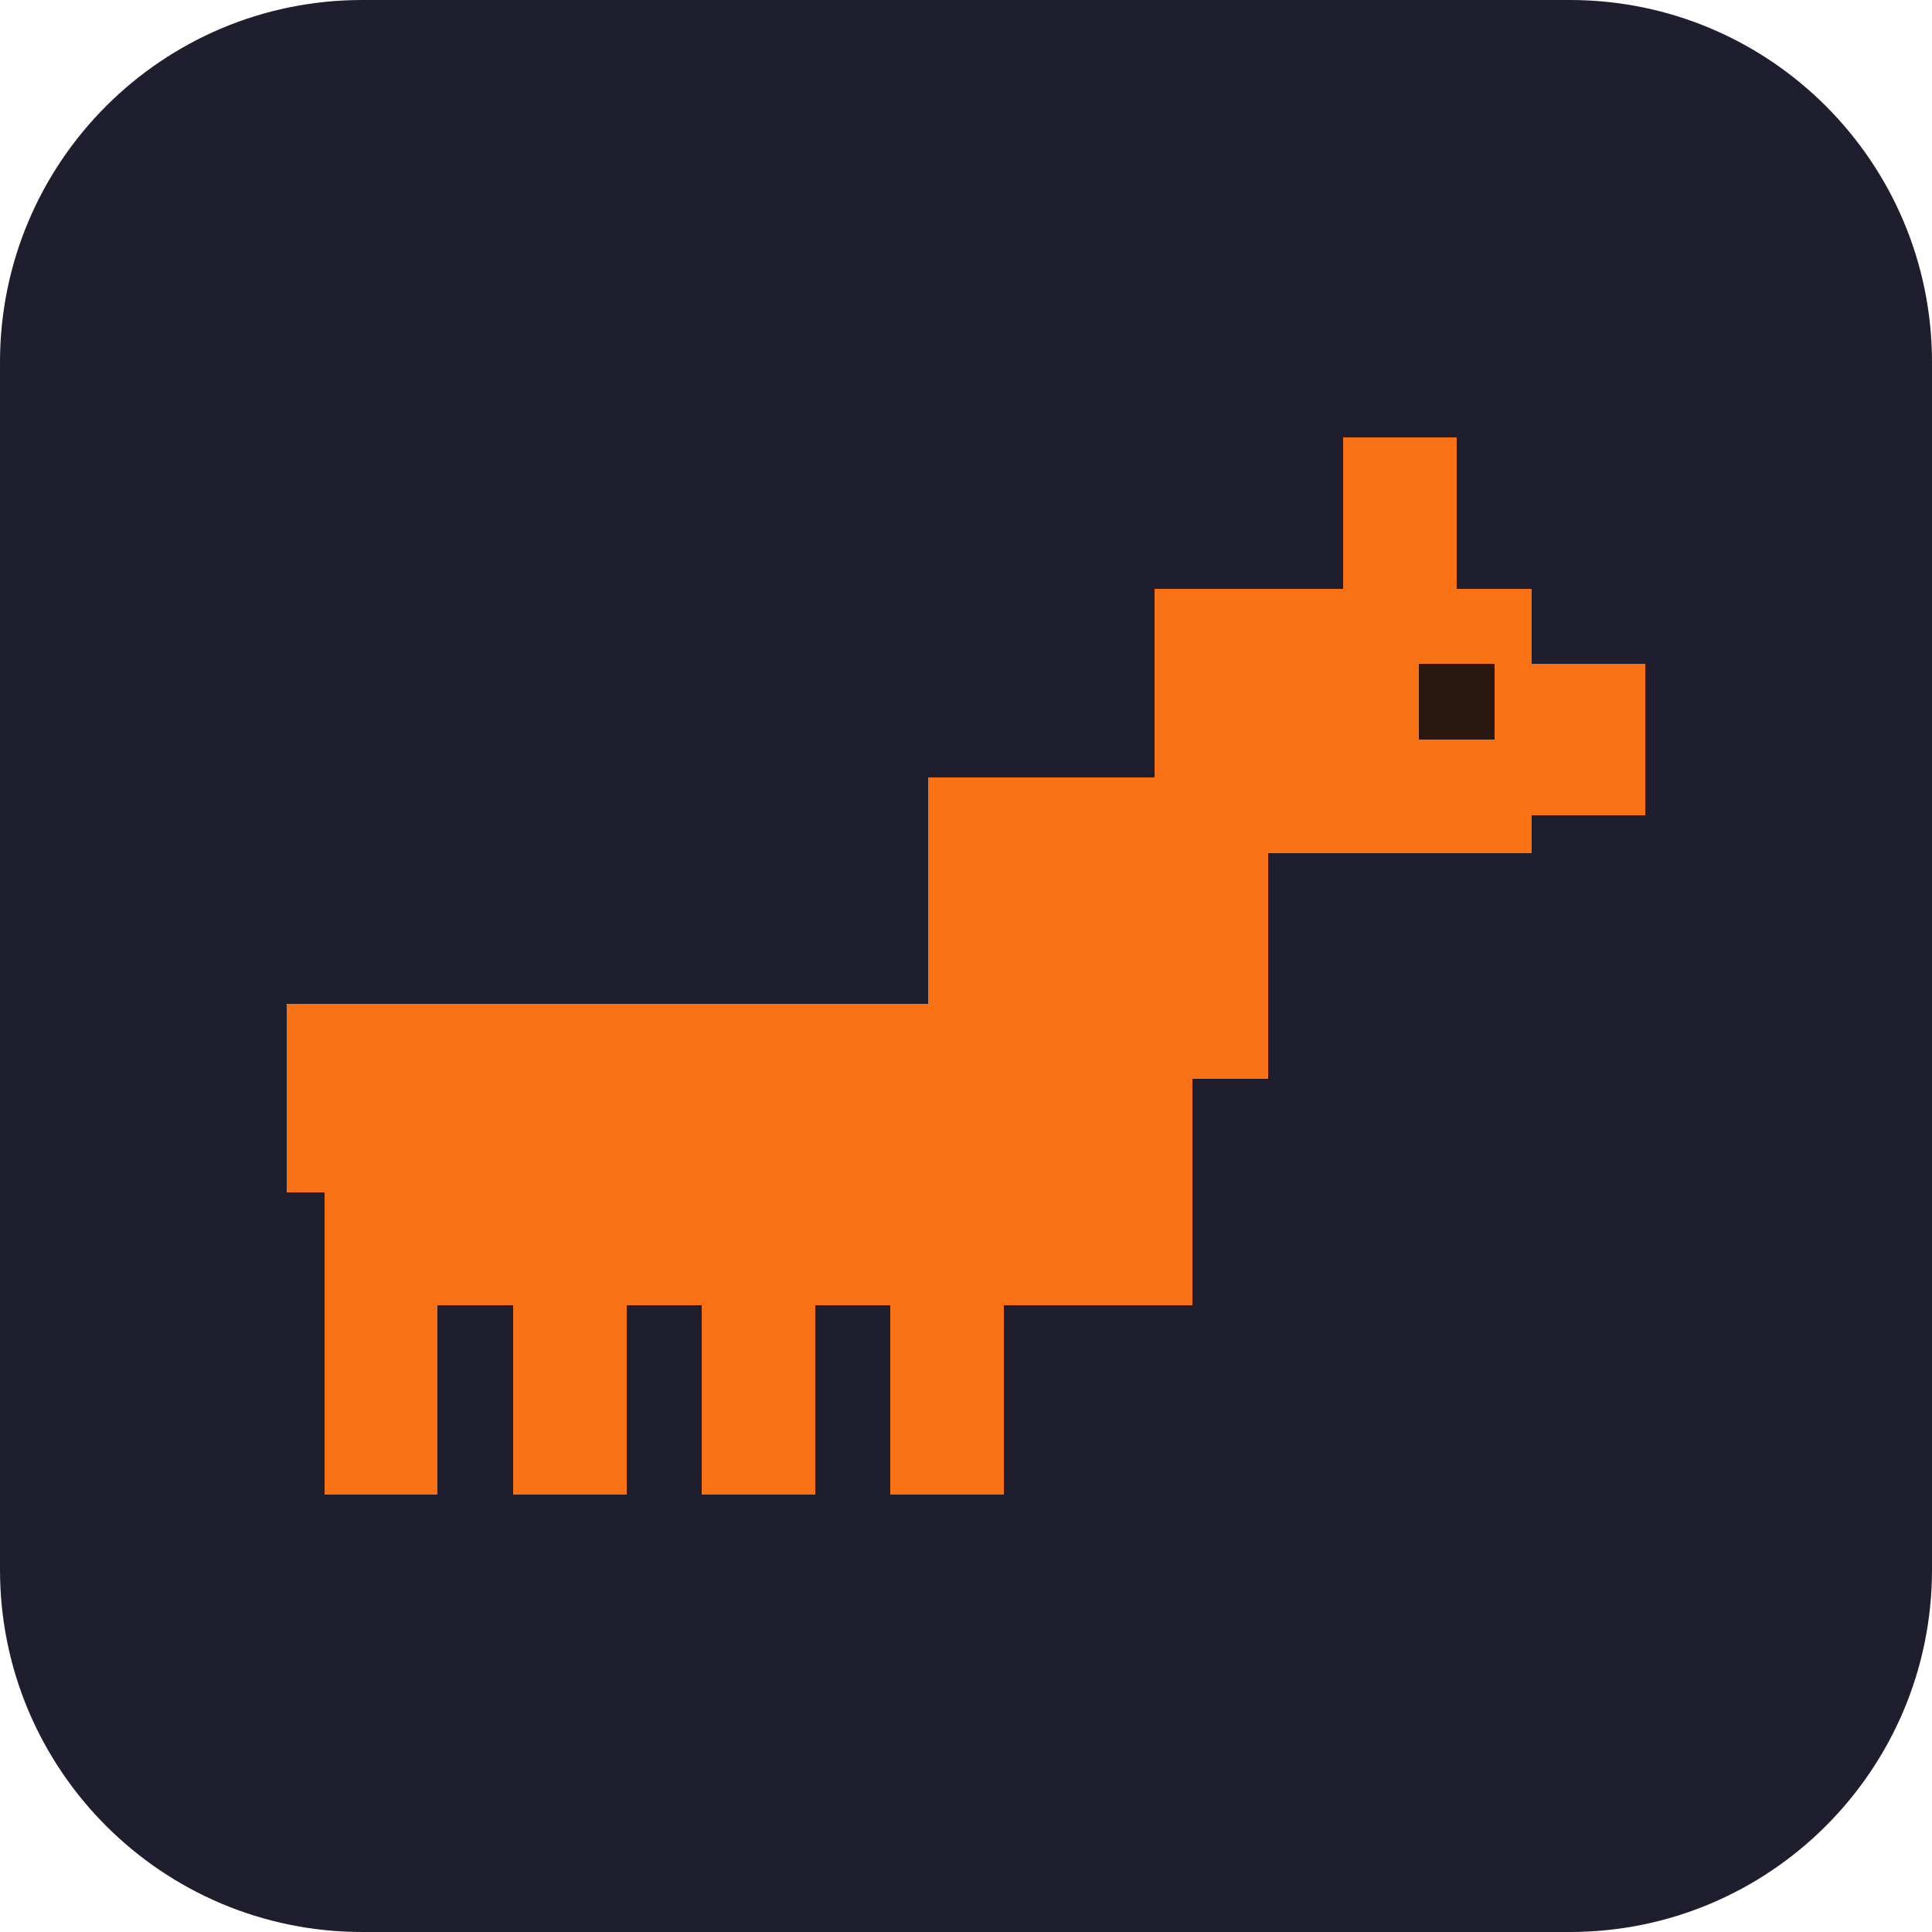
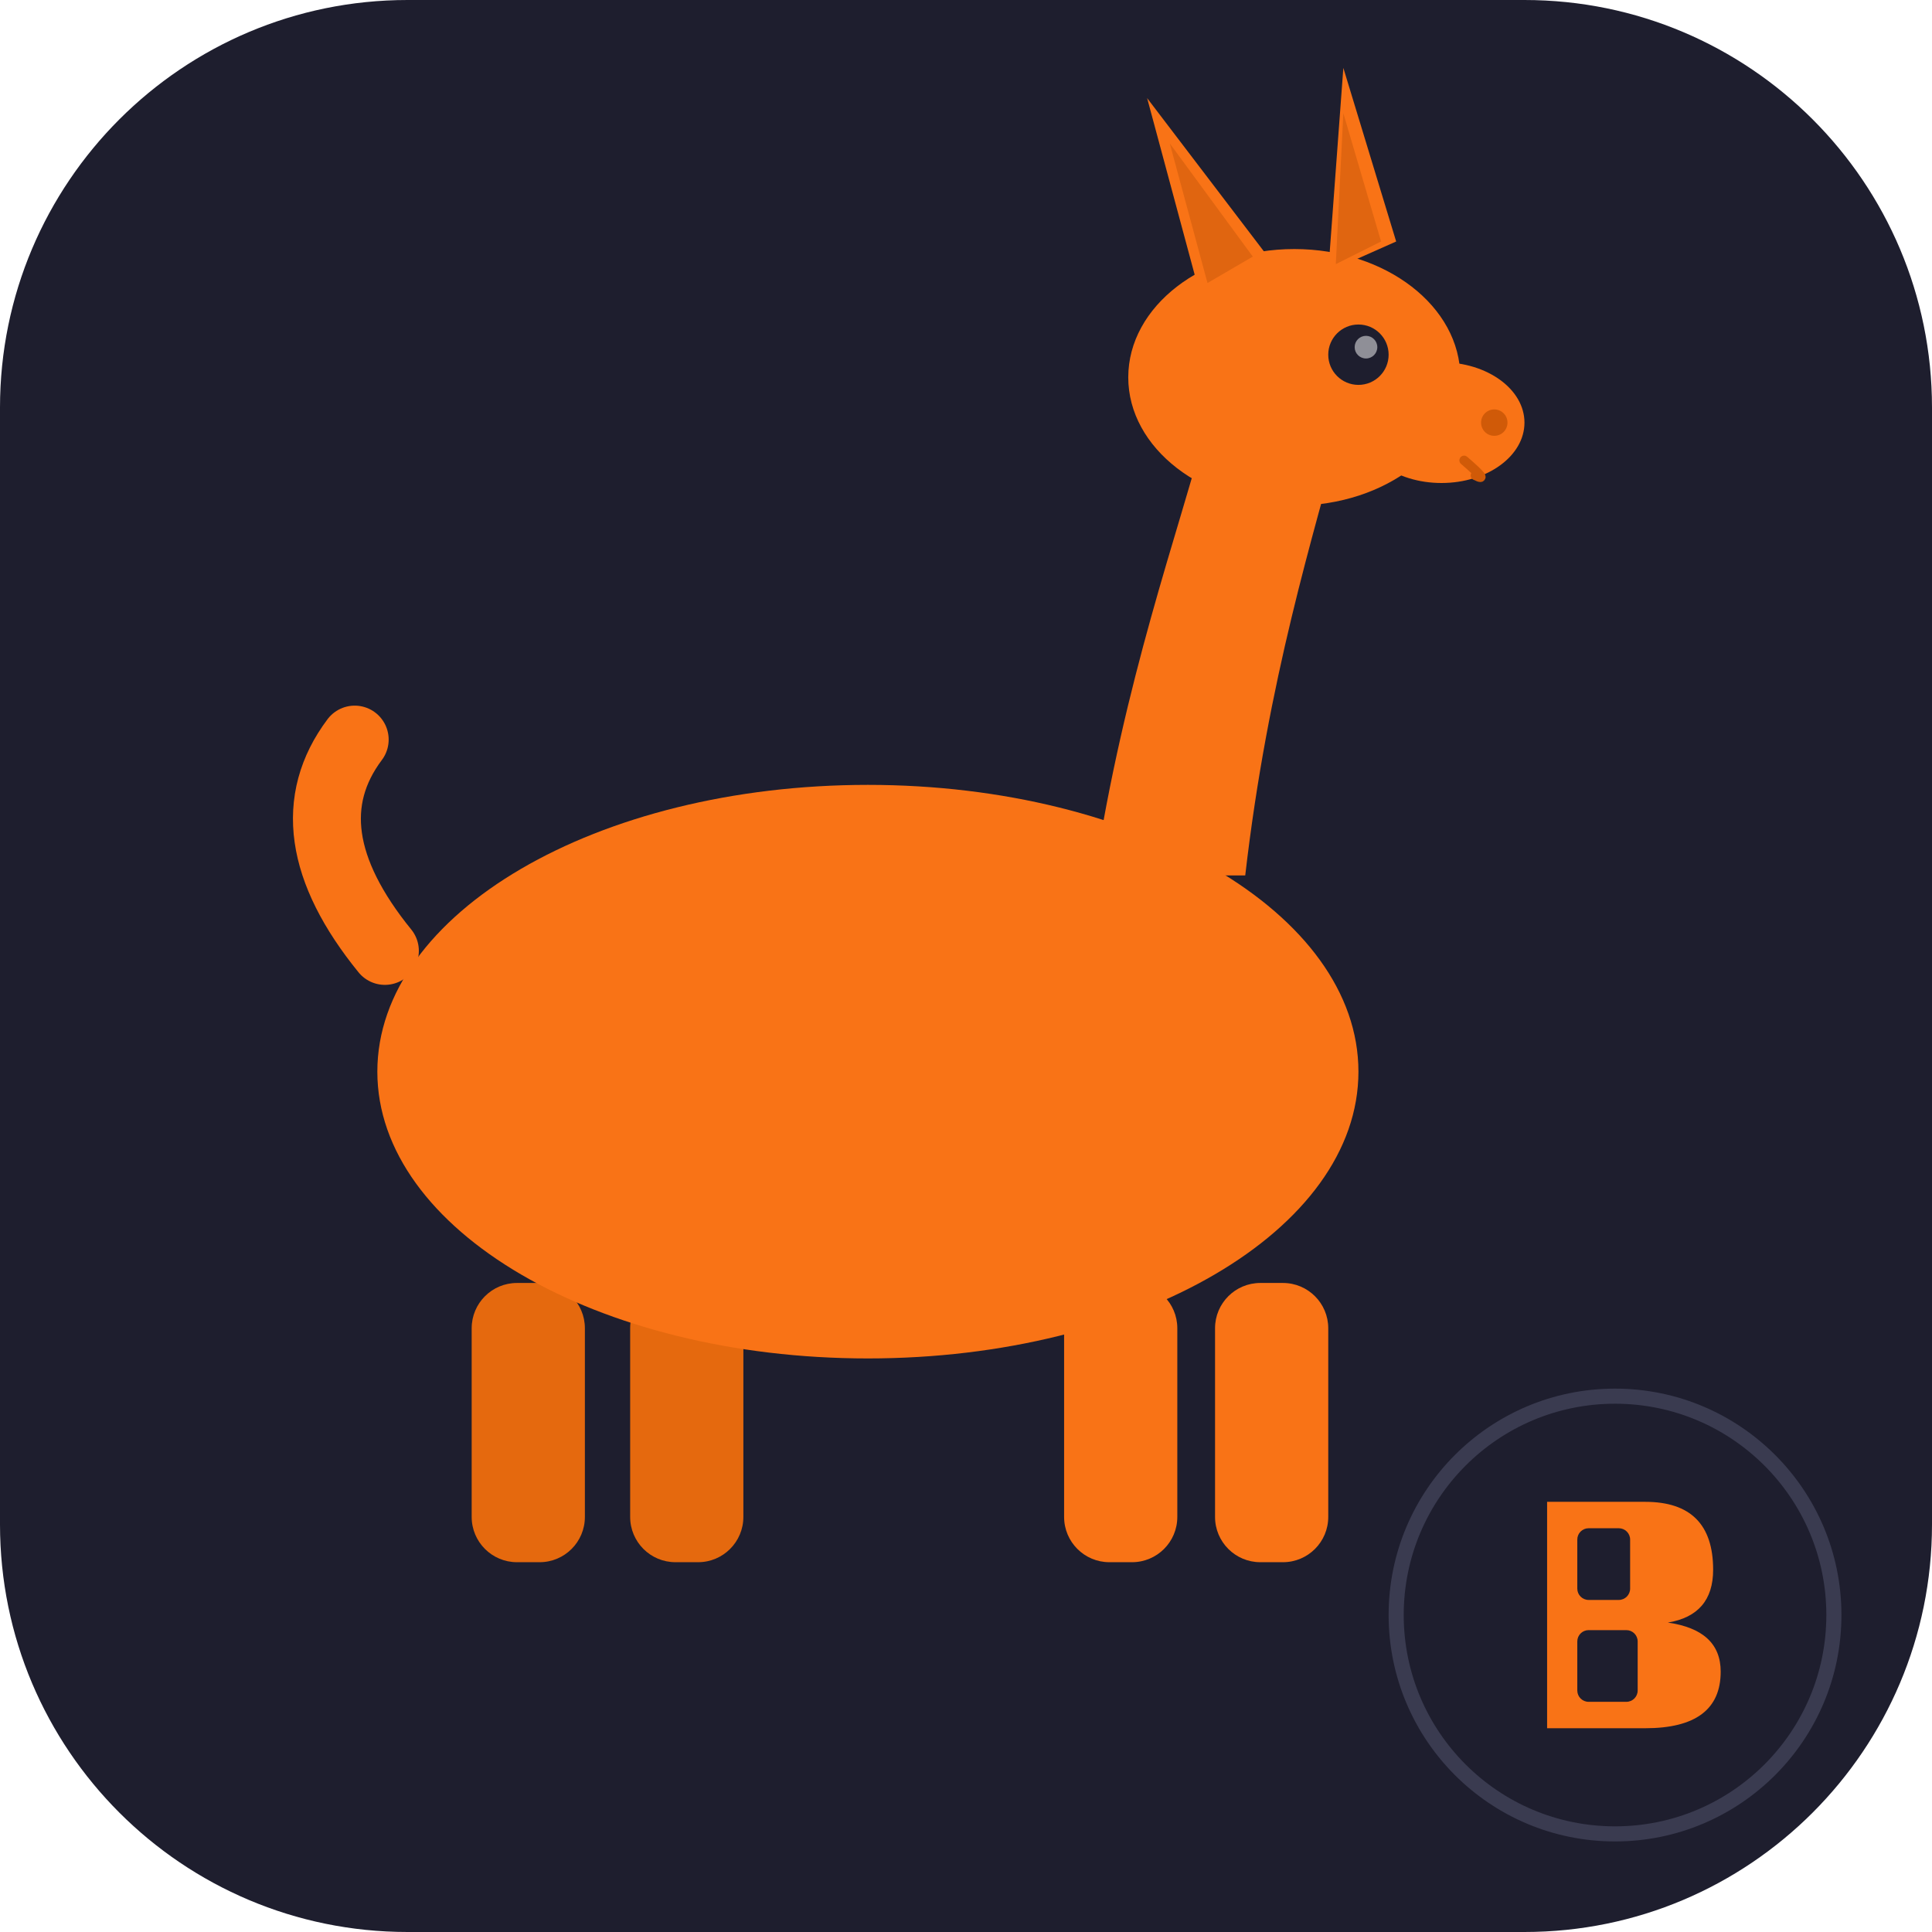
- <svg xmlns="http://www.w3.org/2000/svg" viewBox="0 0 512 512">
-   <rect width="512" height="512" rx="96" fill="#1e1e2e" />
-   <g fill="#f97316" transform="translate(76, 116) scale(10)" shape-rendering="crispEdges">
-     <rect x="28" y="0" width="3" height="6" />
-     <rect x="23" y="4" width="10" height="7" />
-     <rect x="33" y="6" width="3" height="4" />
-     <rect x="17" y="9" width="9" height="8" />
-     <rect x="1" y="15" width="23" height="8" />
-     <rect x="0" y="15" width="3" height="5" />
-     <rect x="16" y="23" width="3" height="5" />
-     <rect x="11" y="23" width="3" height="5" />
-     <rect x="6" y="23" width="3" height="5" />
-     <rect x="1" y="23" width="3" height="5" />
-     <rect x="30" y="6" width="2" height="2" fill="#2a1810" />
-   </g>
+ <svg xmlns="http://www.w3.org/2000/svg" viewBox="0 0 512 512" width="512" height="512">
+   <rect width="512" height="512" rx="108" fill="#1e1e2e" />
+   <path d="M102,252 Q76,220 94,196" stroke="#f97316" stroke-width="18" fill="none" stroke-linecap="round" />
+   <rect x="125" y="340" width="30" height="74" rx="12" fill="#e5690e" />
+   <rect x="167" y="340" width="30" height="74" rx="12" fill="#e5690e" />
+   <ellipse cx="230" cy="284" rx="130" ry="76" fill="#f97316" />
+   <rect x="282" y="340" width="30" height="74" rx="12" fill="#f97316" />
+   <rect x="322" y="340" width="30" height="74" rx="12" fill="#f97316" />
+   <path d="M290,232 C298,180 312,142 320,112 L356,112 C348,142 336,180 330,232 Z" fill="#f97316" />
+   <ellipse cx="343" cy="100" rx="44" ry="34" fill="#f97316" />
+   <ellipse cx="382" cy="112" rx="22" ry="16" fill="#f97316" />
+   <polygon points="318,78 304,26 336,68" fill="#f97316" />
+   <polygon points="320,75 310,38 332,68" fill="#e06510" />
+   <polygon points="352,72 356,18 370,64" fill="#f97316" />
+   <polygon points="354,70 356,30 366,64" fill="#e06510" />
+   <circle cx="360" cy="94" r="8" fill="#1e1e2e" />
+   <circle cx="362" cy="92" r="3" fill="rgba(255,255,255,0.5)" />
+   <circle cx="396" cy="112" r="3.5" fill="#d05a08" />
+   <path d="M388,122 Q395,128 391,126" stroke="#d05a08" stroke-width="2.5" fill="none" stroke-linecap="round" />
+   <circle cx="428" cy="428" r="58" fill="#1e1e2e" stroke="#3a3b50" stroke-width="4" />
+   <path d="       M 410,398 L 410,458 L 436,458       Q 456,458 456,443 Q 456,432 442,430       Q 454,428 454,416 Q 454,398 436,398 Z     " fill="#f97316" />
+   <rect x="418" y="405" width="14" height="19" rx="3" fill="#1e1e2e" />
+   <rect x="418" y="432" width="16" height="19" rx="3" fill="#1e1e2e" />
</svg>
